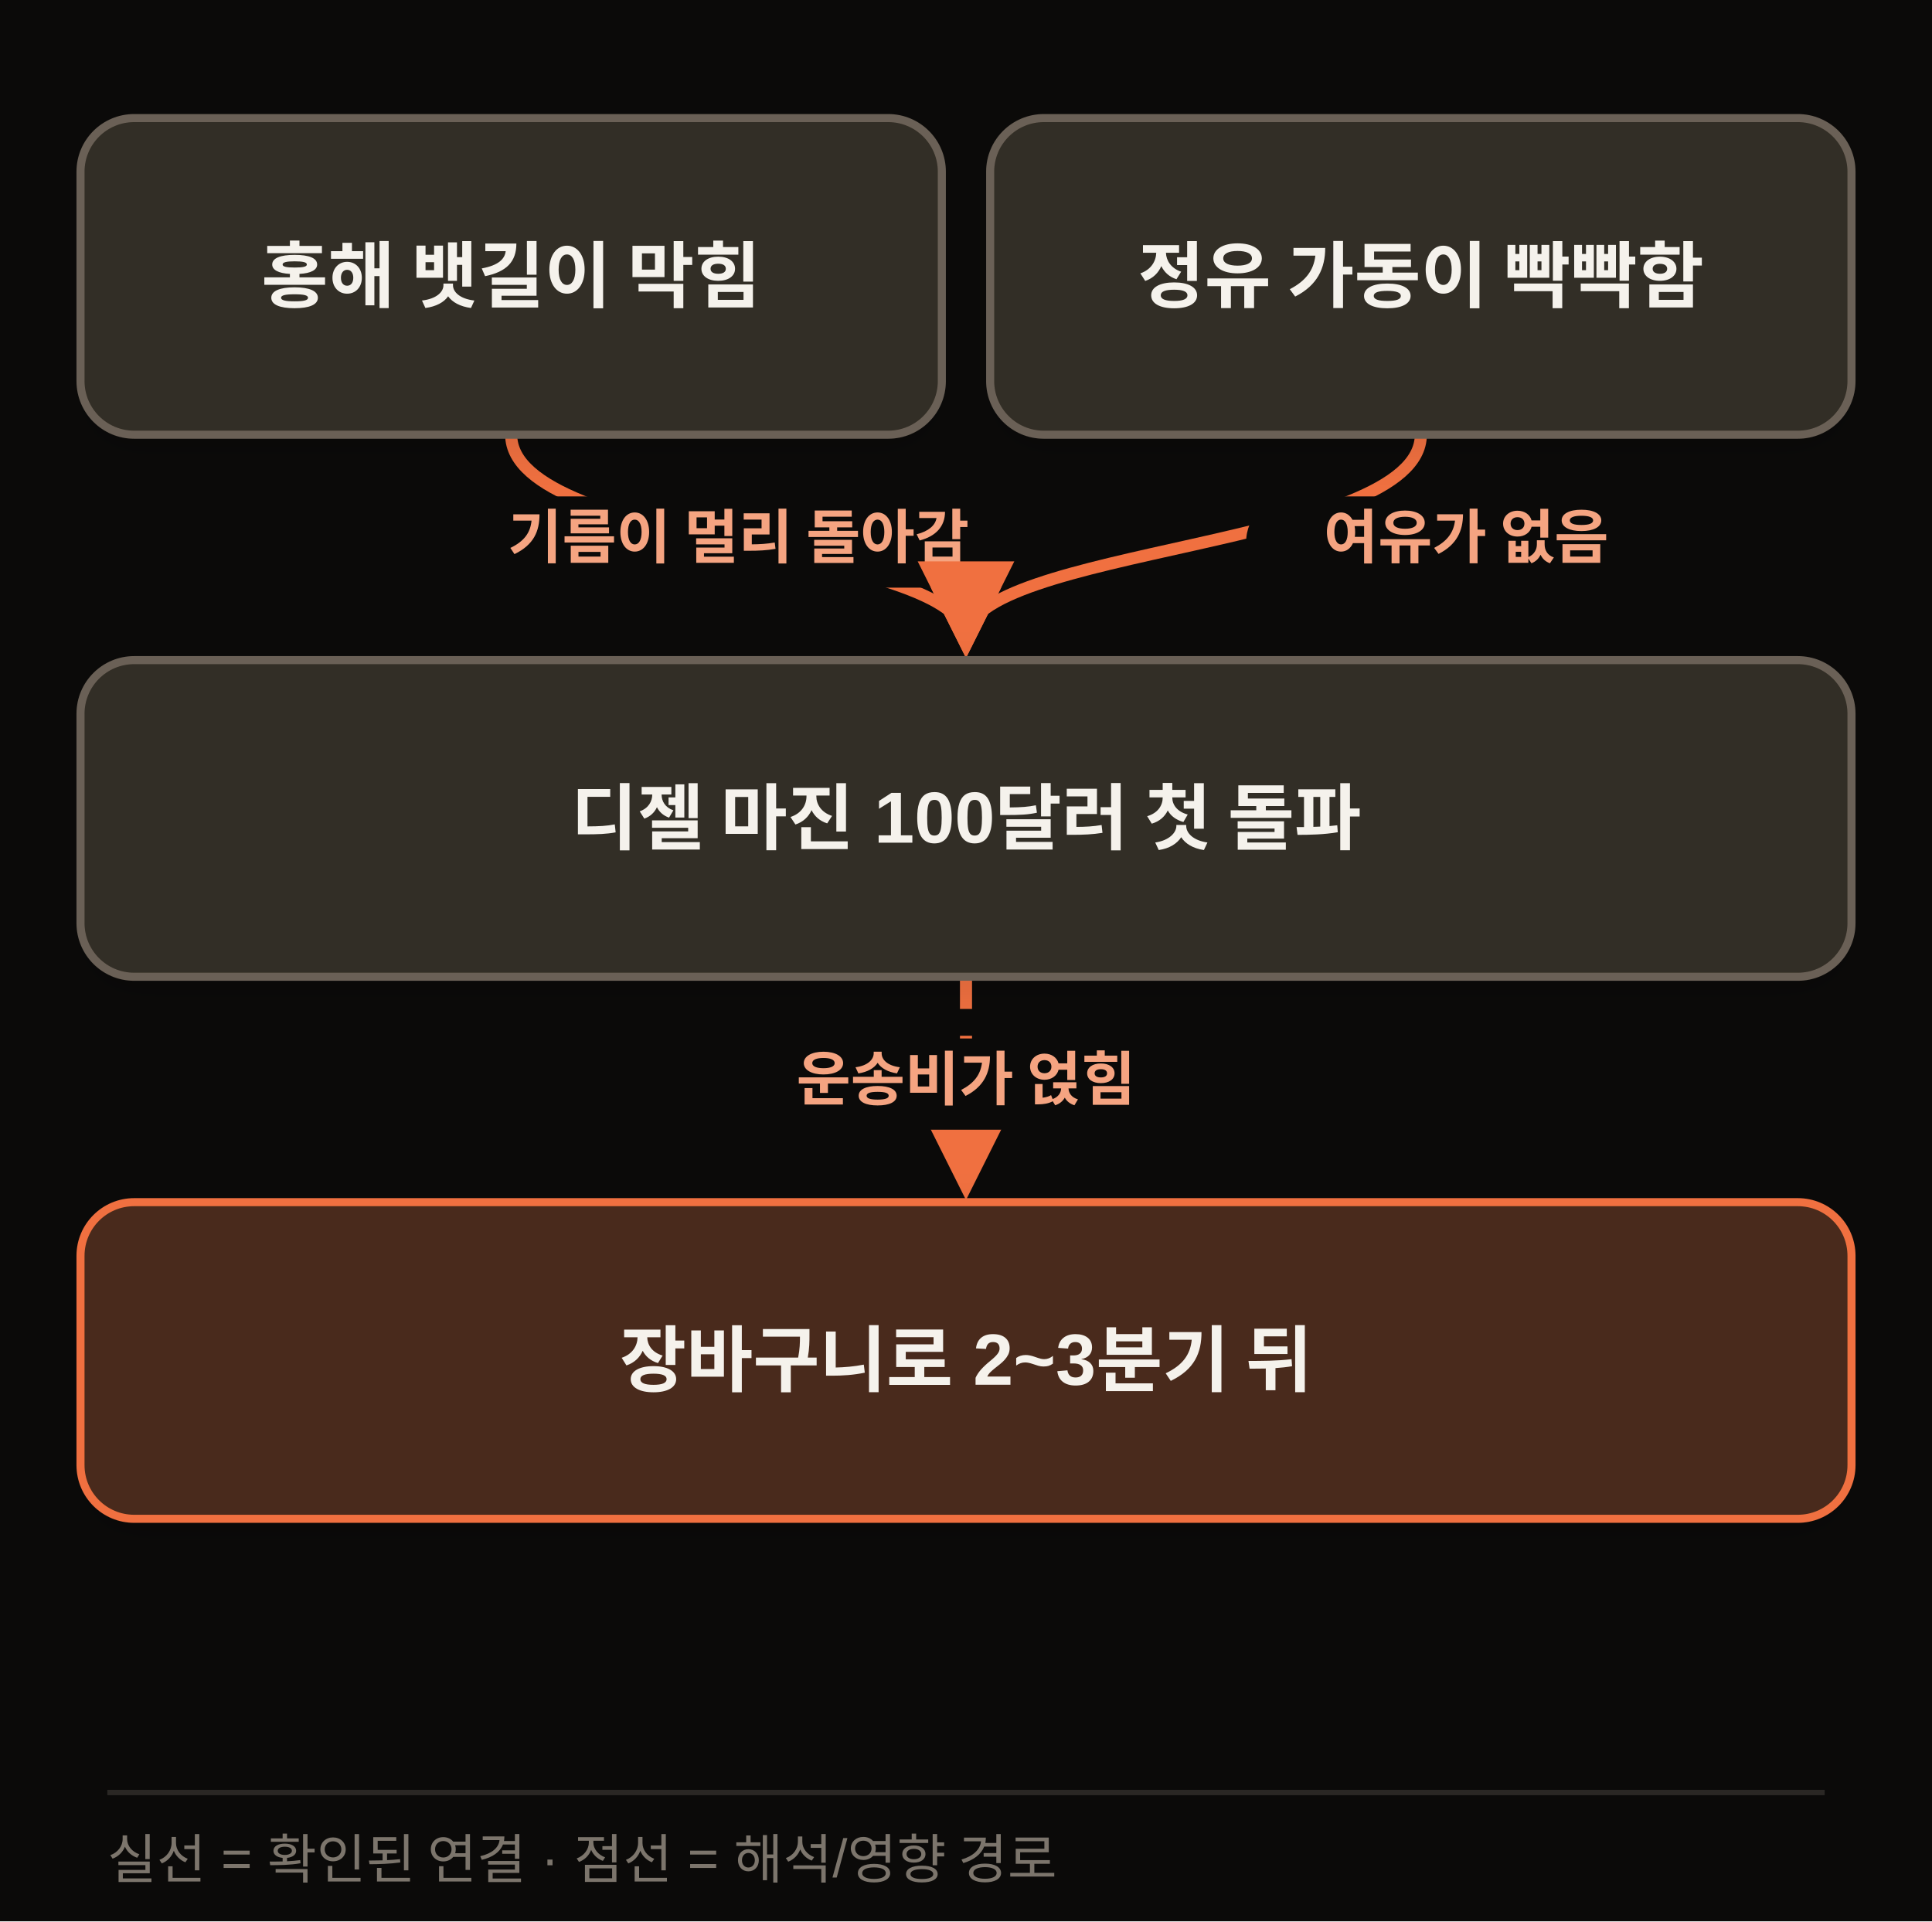
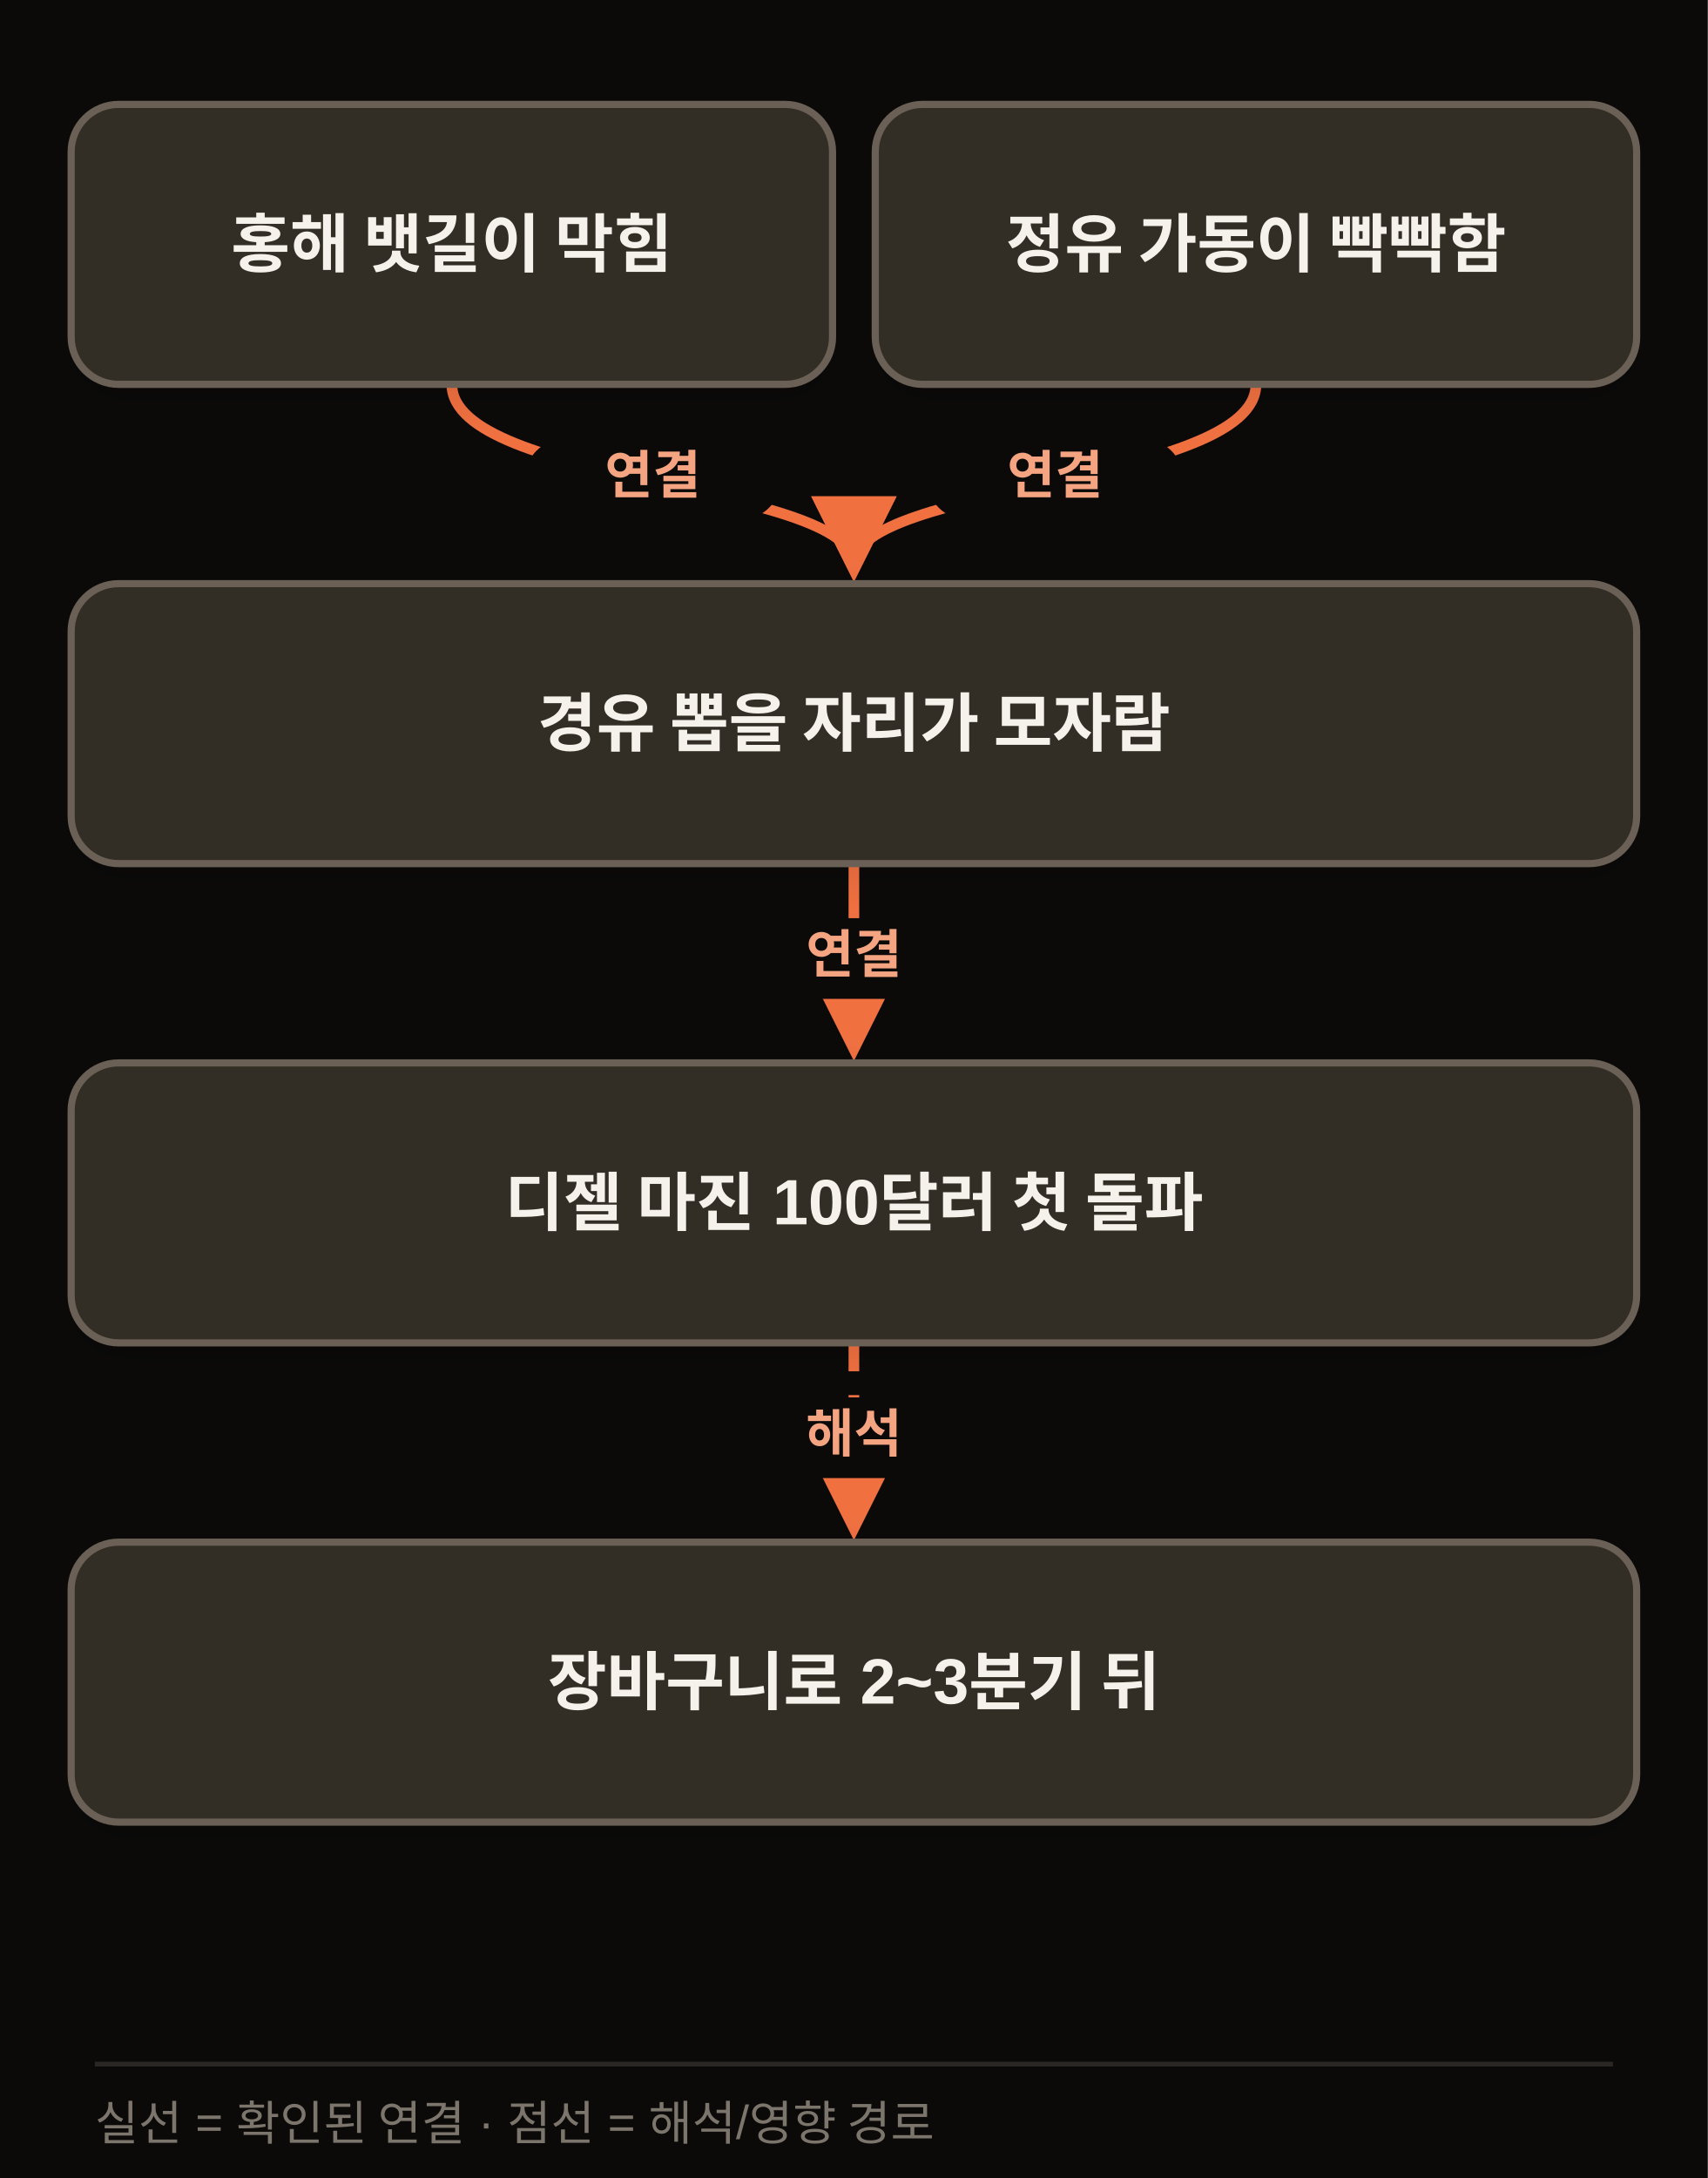
- <svg xmlns="http://www.w3.org/2000/svg" width="720" height="716" viewBox="0 0 720 716" class="morning-diagram morning-diagram-mobile" data-mobile-layout="same-topology" data-motion-orientation="TB" data-motion-steps="5">
+ <svg xmlns="http://www.w3.org/2000/svg" width="720" height="918" viewBox="0 0 720 918" class="morning-diagram morning-diagram-mobile" data-mobile-layout="same-topology" data-motion-orientation="TB" data-motion-steps="7">
  <defs>
    <filter id="shadow" x="-20%" y="-20%" width="140%" height="160%">
      <feDropShadow dx="0" dy="6" stdDeviation="8" flood-color="#111111" flood-opacity=".09" />
    </filter>
    <marker id="arrow" viewBox="0 0 10 10" refX="8" refY="5" markerWidth="8" markerHeight="8" orient="auto-start-reverse">
      <path d="M 0 0 L 10 5 L 0 10 z" fill="#F07040" />
    </marker>
  </defs>
-   <rect width="720" height="716" fill="#0B0A09" />
+   <rect width="720" height="918" fill="#0B0A09" />
  <g class="motion-step motion-edge" data-motion-step="1" data-from="A" data-to="C" style="--motion-delay:1360ms">
    <path d="M 190.5 162.0 C 190.5 204.0, 360.0 204.0, 360.0 238.0" fill="none" stroke="#F07040" stroke-width="4.5" marker-end="url(#arrow)" />
-     <rect x="156.2" y="185.0" width="238" height="34" rx="17" fill="#0B0A09" />
-     <text x="275.2" y="208.0" text-anchor="middle" font-family="Apple SD Gothic Neo,Malgun Gothic,Arial,sans-serif" font-size="22" font-weight="800" fill="#F5A481">기름이 멀리 돌아감</text>
+     <rect x="221.2" y="185.0" width="108" height="34" rx="17" fill="#0B0A09" />
+     <text x="275.2" y="208.0" text-anchor="middle" font-family="Apple SD Gothic Neo,Malgun Gothic,Arial,sans-serif" font-size="22" font-weight="800" fill="#F5A481">연결</text>
  </g>
  <g class="motion-step motion-edge" data-motion-step="1" data-from="B" data-to="C" style="--motion-delay:2040ms">
    <path d="M 529.5 162.0 C 529.5 204.0, 360.0 204.0, 360.0 238.0" fill="none" stroke="#F07040" stroke-width="4.5" marker-end="url(#arrow)" />
-     <rect x="464.4" y="185.0" width="164" height="34" rx="17" fill="#0B0A09" />
-     <text x="546.4" y="208.0" text-anchor="middle" font-family="Apple SD Gothic Neo,Malgun Gothic,Arial,sans-serif" font-size="22" font-weight="800" fill="#F5A481">여유가 없음</text>
+     <rect x="390.8" y="185.0" width="108" height="34" rx="17" fill="#0B0A09" />
+     <text x="444.8" y="208.0" text-anchor="middle" font-family="Apple SD Gothic Neo,Malgun Gothic,Arial,sans-serif" font-size="22" font-weight="800" fill="#F5A481">연결</text>
  </g>
  <g class="motion-step motion-edge" data-motion-step="3" data-from="C" data-to="D" style="--motion-delay:3400ms">
-     <path d="M 360.0 364.0 C 360.0 406.0, 360.0 406.0, 360.0 440.0" fill="none" stroke="#F07040" stroke-width="4.5" stroke-dasharray="12 10" marker-end="url(#arrow)" />
-     <rect x="267.5" y="387.0" width="185" height="34" rx="17" fill="#0B0A09" />
-     <text x="360.0" y="410.0" text-anchor="middle" font-family="Apple SD Gothic Neo,Malgun Gothic,Arial,sans-serif" font-size="22" font-weight="800" fill="#F5A481">운송비가 얹힘</text>
+     <path d="M 360.0 364.0 C 360.0 406.0, 360.0 406.0, 360.0 440.0" fill="none" stroke="#F07040" stroke-width="4.5" marker-end="url(#arrow)" />
+     <rect x="306.0" y="387.0" width="108" height="34" rx="17" fill="#0B0A09" />
+     <text x="360.0" y="410.0" text-anchor="middle" font-family="Apple SD Gothic Neo,Malgun Gothic,Arial,sans-serif" font-size="22" font-weight="800" fill="#F5A481">연결</text>
+   </g>
+   <g class="motion-step motion-edge" data-motion-step="5" data-from="D" data-to="E" style="--motion-delay:4760ms">
+     <path d="M 360.0 566.0 C 360.0 608.0, 360.0 608.0, 360.0 642.0" fill="none" stroke="#F07040" stroke-width="4.5" stroke-dasharray="12 10" marker-end="url(#arrow)" />
+     <rect x="306.0" y="589.0" width="108" height="34" rx="17" fill="#0B0A09" />
+     <text x="360.0" y="612.0" text-anchor="middle" font-family="Apple SD Gothic Neo,Malgun Gothic,Arial,sans-serif" font-size="22" font-weight="800" fill="#F5A481">해석</text>
  </g>
  <g class="motion-step motion-node" data-motion-step="0" style="--motion-delay:0ms;--motion-accent-delay:640ms">
    <rect class="motion-node-shape" x="30.0" y="44.0" width="321.0" height="118.0" rx="20" fill="#332E26" stroke="#6B6156" stroke-width="3" filter="url(#shadow)" />
    <text x="190.5" y="103.0" text-anchor="middle" dominant-baseline="middle" font-family="Apple SD Gothic Neo,Malgun Gothic,Arial,sans-serif" font-size="27" font-weight="800" fill="#F5F2EC">홍해 뱃길이 막힘</text>
  </g>
  <g class="motion-step motion-node" data-motion-step="0" style="--motion-delay:680ms;--motion-accent-delay:1320ms">
    <rect class="motion-node-shape" x="369.0" y="44.0" width="321.0" height="118.0" rx="20" fill="#332E26" stroke="#6B6156" stroke-width="3" filter="url(#shadow)" />
    <text x="529.5" y="103.0" text-anchor="middle" dominant-baseline="middle" font-family="Apple SD Gothic Neo,Malgun Gothic,Arial,sans-serif" font-size="27" font-weight="800" fill="#F5F2EC">정유 가동이 빡빡함</text>
  </g>
  <g class="motion-step motion-node" data-motion-step="2" style="--motion-delay:2720ms;--motion-accent-delay:3360ms">
    <rect class="motion-node-shape" x="30.0" y="246.0" width="660.0" height="118.0" rx="20" fill="#332E26" stroke="#6B6156" stroke-width="3" filter="url(#shadow)" />
-     <text x="360.0" y="305.0" text-anchor="middle" dominant-baseline="middle" font-family="Apple SD Gothic Neo,Malgun Gothic,Arial,sans-serif" font-size="27" font-weight="800" fill="#F5F2EC">디젤 마진 100달러 첫 돌파</text>
+     <text x="360.0" y="305.0" text-anchor="middle" dominant-baseline="middle" font-family="Apple SD Gothic Neo,Malgun Gothic,Arial,sans-serif" font-size="27" font-weight="800" fill="#F5F2EC">경유 뽑을 자리가 모자람</text>
  </g>
-   <g class="motion-step motion-node motion-risk" data-motion-step="4" style="--motion-delay:4080ms;--motion-accent-delay:4720ms">
-     <rect class="motion-node-shape" x="30.0" y="448.0" width="660.0" height="118.0" rx="20" fill="#4A2C1A" stroke="#F07040" stroke-width="3" filter="url(#shadow)" />
-     <text x="360.0" y="507.0" text-anchor="middle" dominant-baseline="middle" font-family="Apple SD Gothic Neo,Malgun Gothic,Arial,sans-serif" font-size="27" font-weight="800" fill="#F5F2EC">장바구니로 2~3분기 뒤</text>
+   <g class="motion-step motion-node" data-motion-step="4" style="--motion-delay:4080ms;--motion-accent-delay:4720ms">
+     <rect class="motion-node-shape" x="30.0" y="448.0" width="660.0" height="118.0" rx="20" fill="#332E26" stroke="#6B6156" stroke-width="3" filter="url(#shadow)" />
+     <text x="360.0" y="507.0" text-anchor="middle" dominant-baseline="middle" font-family="Apple SD Gothic Neo,Malgun Gothic,Arial,sans-serif" font-size="27" font-weight="800" fill="#F5F2EC">디젤 마진 100달러 첫 돌파</text>
  </g>
-   <line x1="40" y1="668" x2="680" y2="668" stroke="#2A2724" stroke-width="2" />
-   <text x="40" y="700" font-family="Apple SD Gothic Neo,Malgun Gothic,Arial,sans-serif" font-size="20" fill="#7C756C">실선 = 확인된 연결 · 점선 = 해석/영향 경로</text>
+   <g class="motion-step motion-node" data-motion-step="6" style="--motion-delay:5440ms;--motion-accent-delay:6080ms">
+     <rect class="motion-node-shape" x="30.0" y="650.0" width="660.0" height="118.0" rx="20" fill="#332E26" stroke="#6B6156" stroke-width="3" filter="url(#shadow)" />
+     <text x="360.0" y="709.0" text-anchor="middle" dominant-baseline="middle" font-family="Apple SD Gothic Neo,Malgun Gothic,Arial,sans-serif" font-size="27" font-weight="800" fill="#F5F2EC">장바구니로 2~3분기 뒤</text>
+   </g>
+   <line x1="40" y1="870" x2="680" y2="870" stroke="#2A2724" stroke-width="2" />
+   <text x="40" y="902" font-family="Apple SD Gothic Neo,Malgun Gothic,Arial,sans-serif" font-size="20" fill="#7C756C">실선 = 확인된 연결 · 점선 = 해석/영향 경로</text>
</svg>
